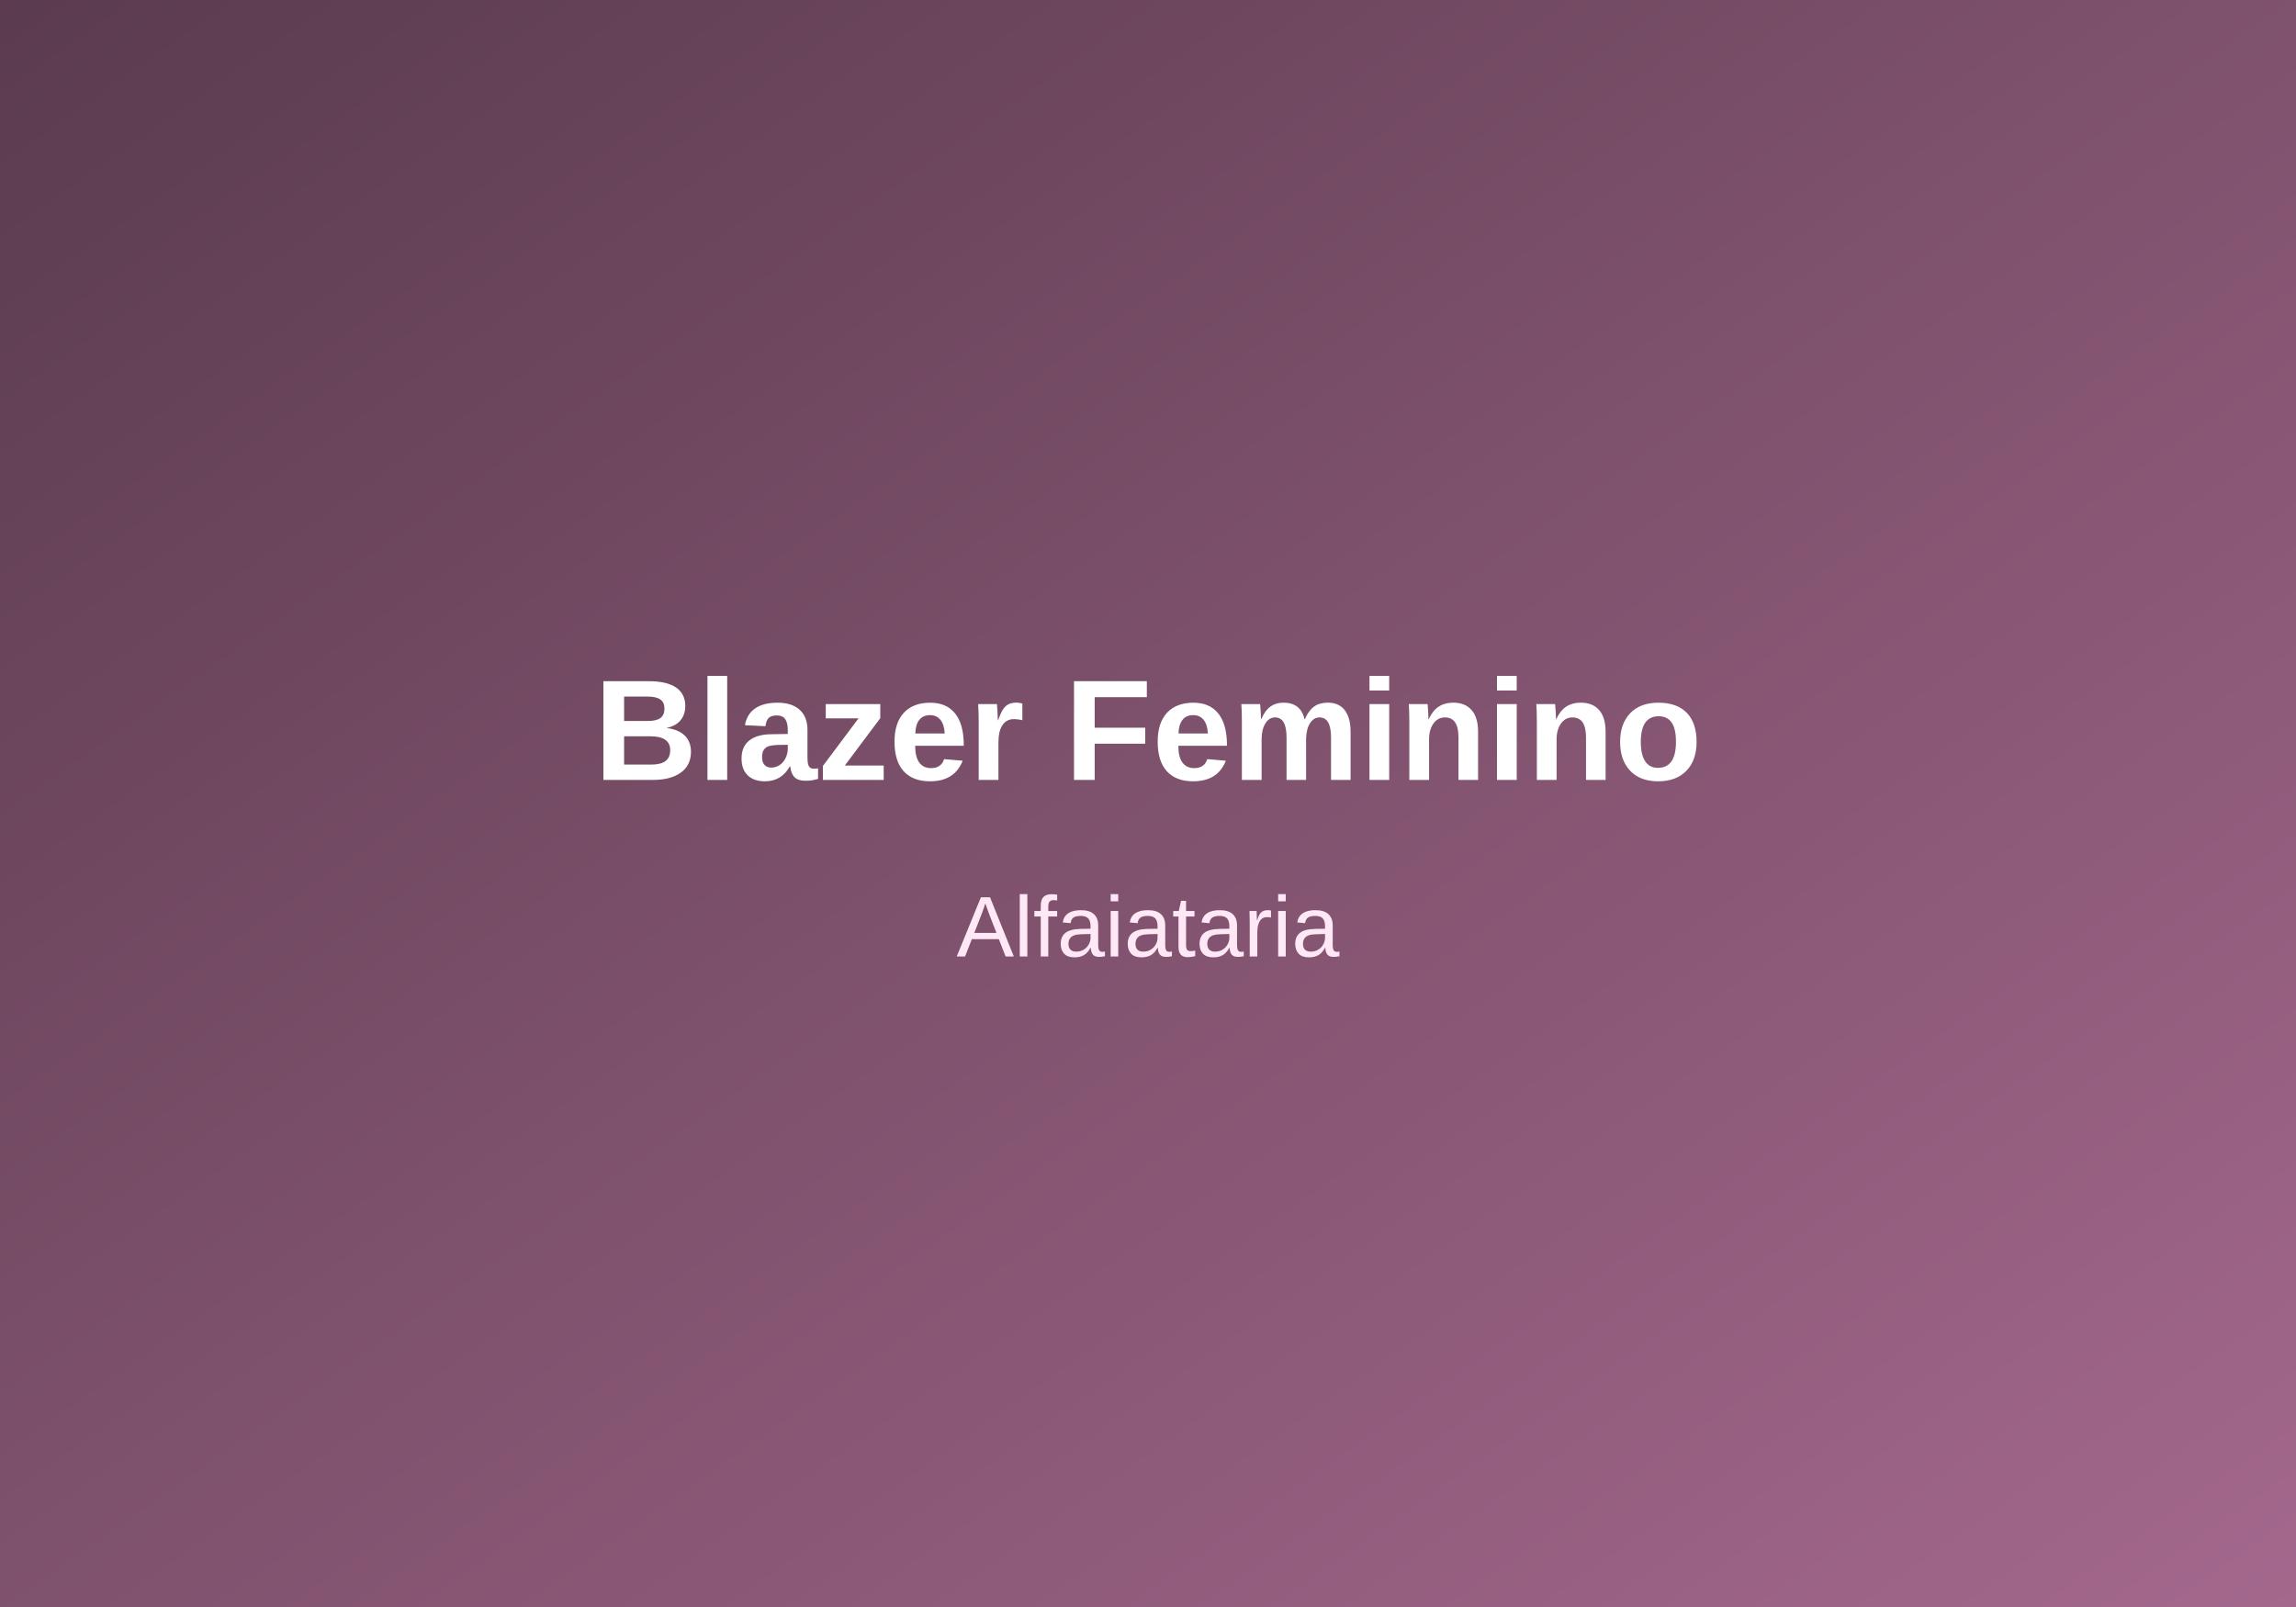
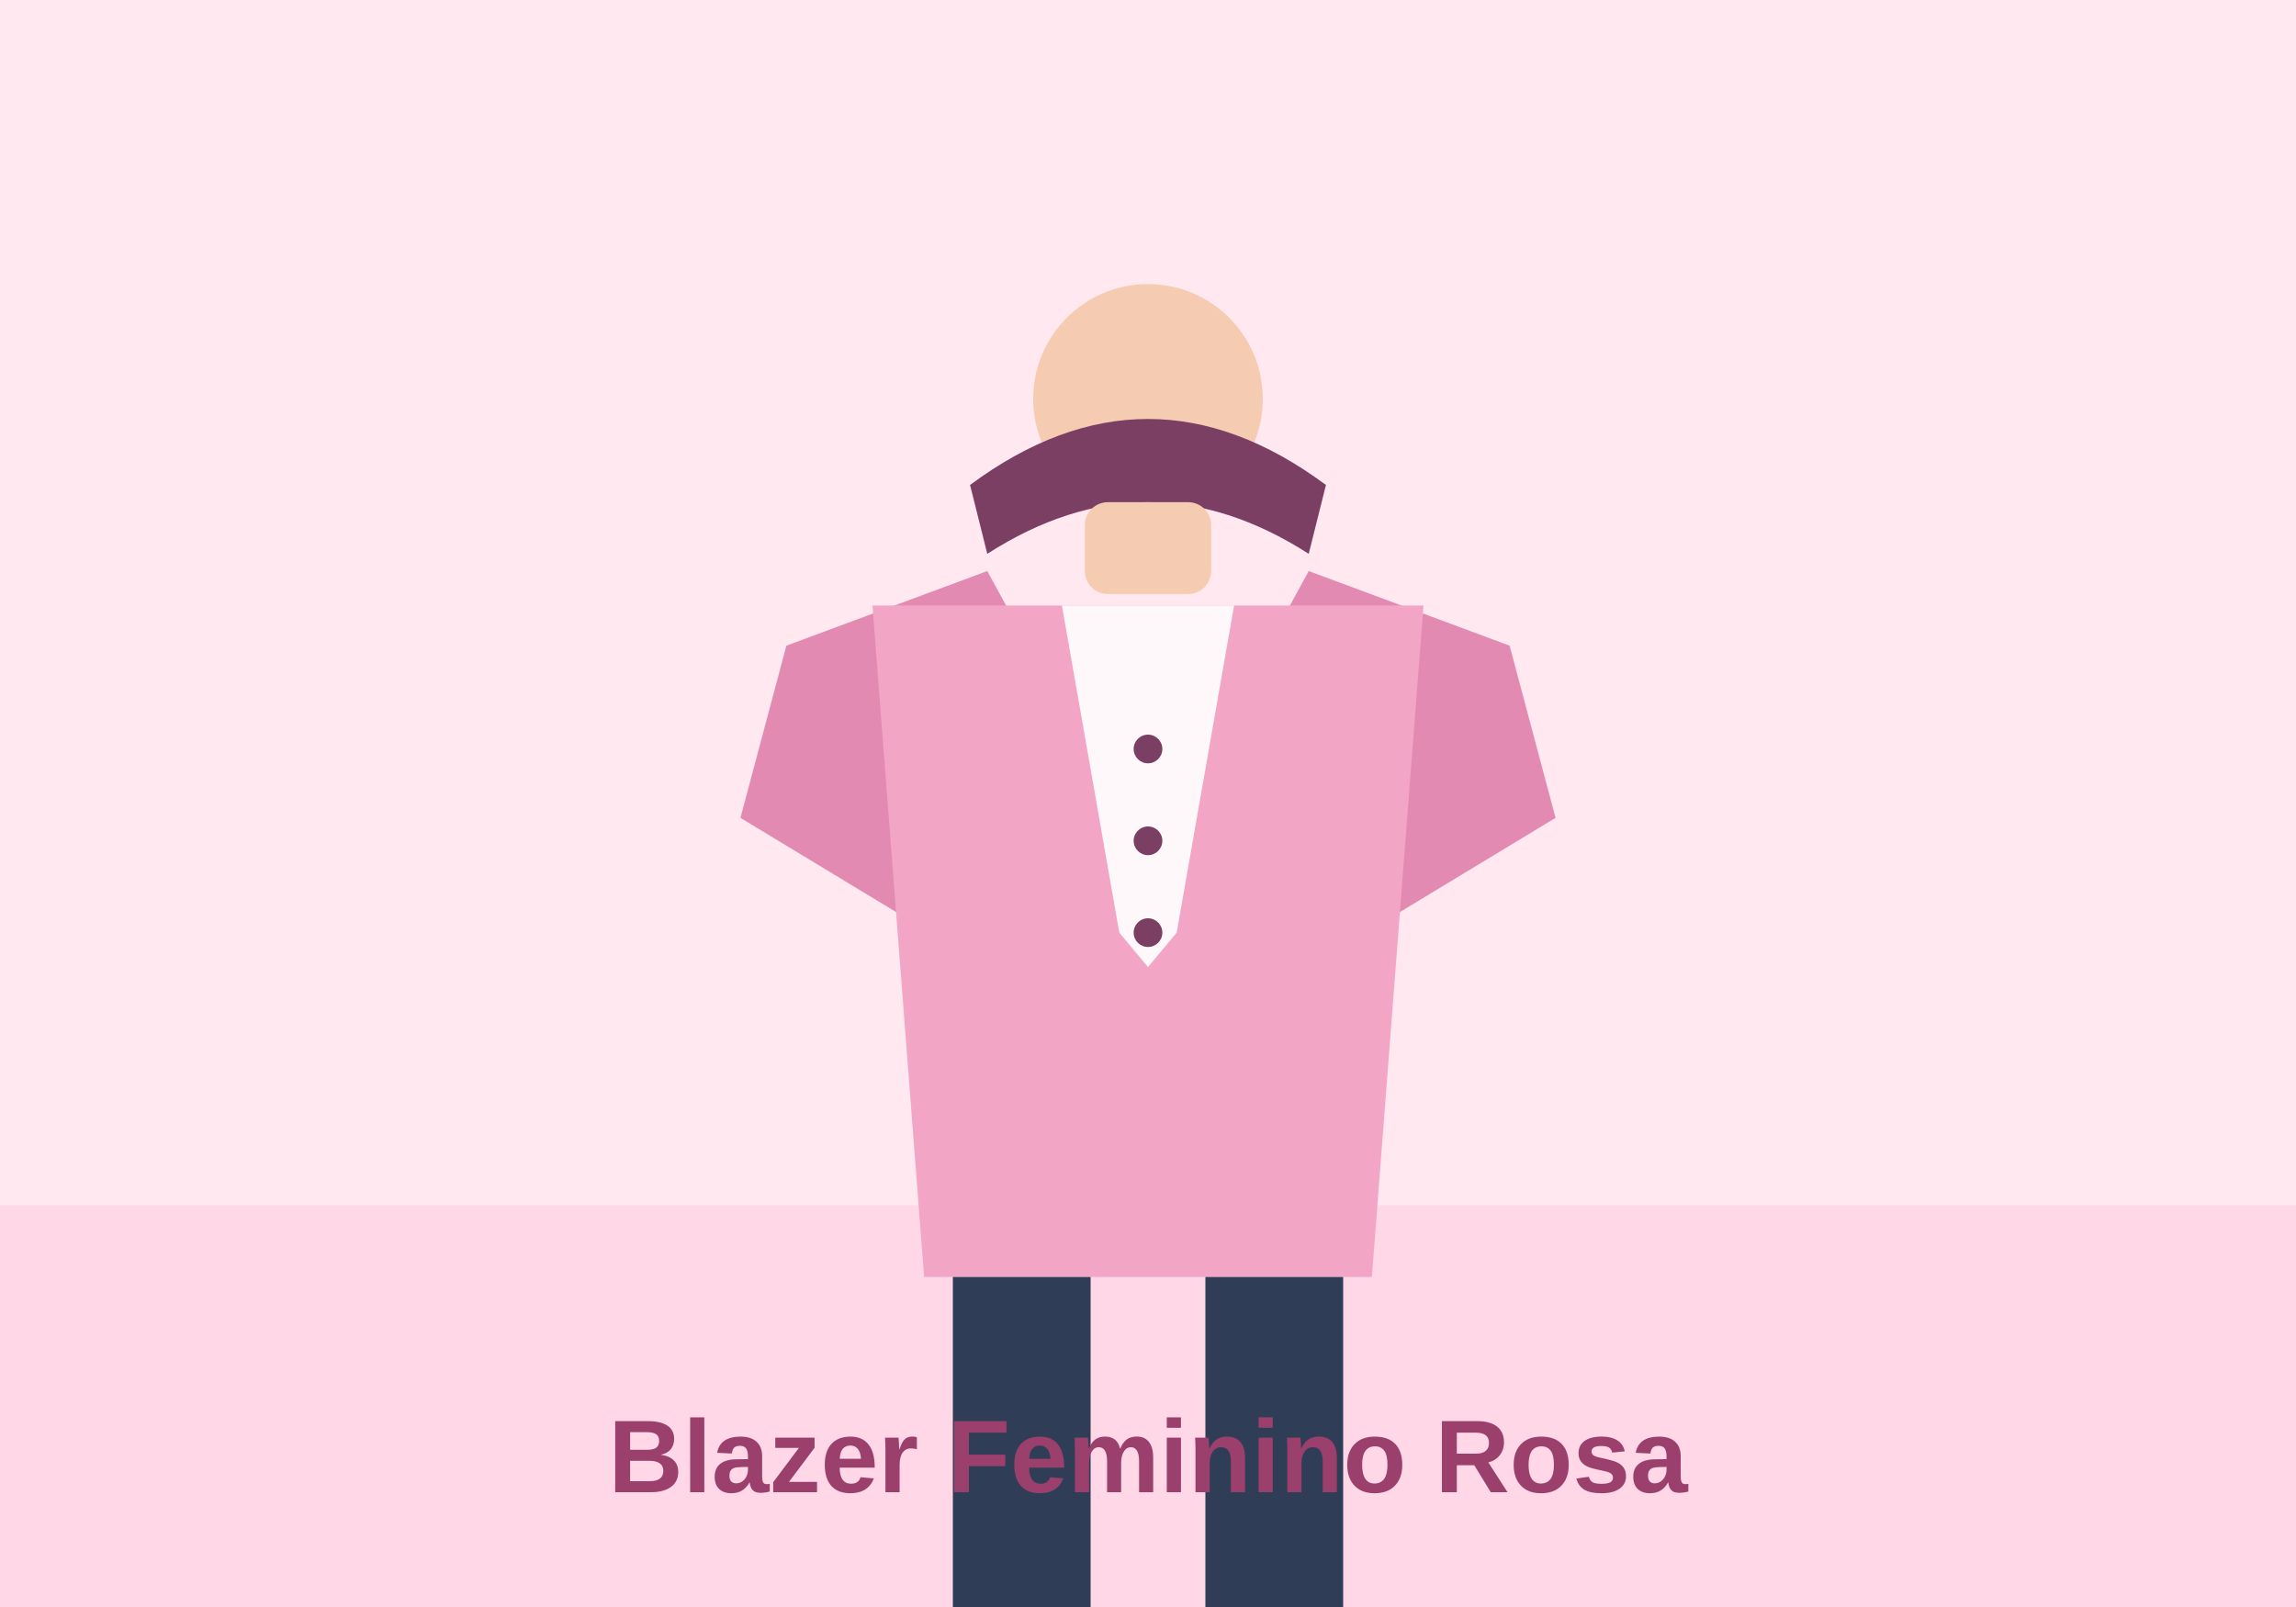
<svg xmlns="http://www.w3.org/2000/svg" width="800" height="560" viewBox="0 0 800 560">
-   <defs>
-     <linearGradient id="g" x1="0" y1="0" x2="1" y2="1">
-       <stop offset="0%" stop-color="#5a3b4d" />
-       <stop offset="100%" stop-color="#a4688d" />
-     </linearGradient>
-   </defs>
-   <rect width="800" height="560" fill="url(#g)" />
-   <text x="50%" y="46%" dominant-baseline="middle" text-anchor="middle" fill="#ffffff" font-family="Arial" font-size="50" font-weight="700">Blazer Feminino</text>
-   <text x="50%" y="58%" dominant-baseline="middle" text-anchor="middle" fill="#ffe8f5" font-family="Arial" font-size="30">Alfaiataria</text>
+   <rect width="800" height="560" fill="#ffe8f0" />
+   <rect x="0" y="420" width="800" height="140" fill="#ffd7e7" />
+   <g transform="translate(400 95)">
+     <circle cx="0" cy="44" r="40" fill="#f5ccb2" />
+     <path d="M-62 74 Q0 28 62 74 L56 98 Q0 62 -56 98 Z" fill="#7a3f63" />
+     <rect x="-22" y="80" width="44" height="32" rx="8" fill="#f5ccb2" />
+     <path d="M-126 130 L-56 104 L-20 170 L-66 236 L-142 190 Z" fill="#e28ab2" />
+     <path d="M126 130 L56 104 L20 170 L66 236 L142 190 Z" fill="#e28ab2" />
+     <path d="M-96 116 L96 116 L78 350 L-78 350 Z" fill="#f3a5c6" />
+     <path d="M-30 116 L30 116 L10 230 L0 242 L-10 230 Z" fill="#fff8fb" />
+     <circle cx="0" cy="166" r="5" fill="#7a3f63" />
+     <circle cx="0" cy="198" r="5" fill="#7a3f63" />
+     <circle cx="0" cy="230" r="5" fill="#7a3f63" />
+     <rect x="-68" y="350" width="48" height="170" fill="#2f3e56" />
+     <rect x="20" y="350" width="48" height="170" fill="#2f3e56" />
+   </g>
+   <text x="400" y="520" text-anchor="middle" fill="#9b3f6c" font-size="36" font-family="Arial" font-weight="700">Blazer Feminino Rosa</text>
</svg>
